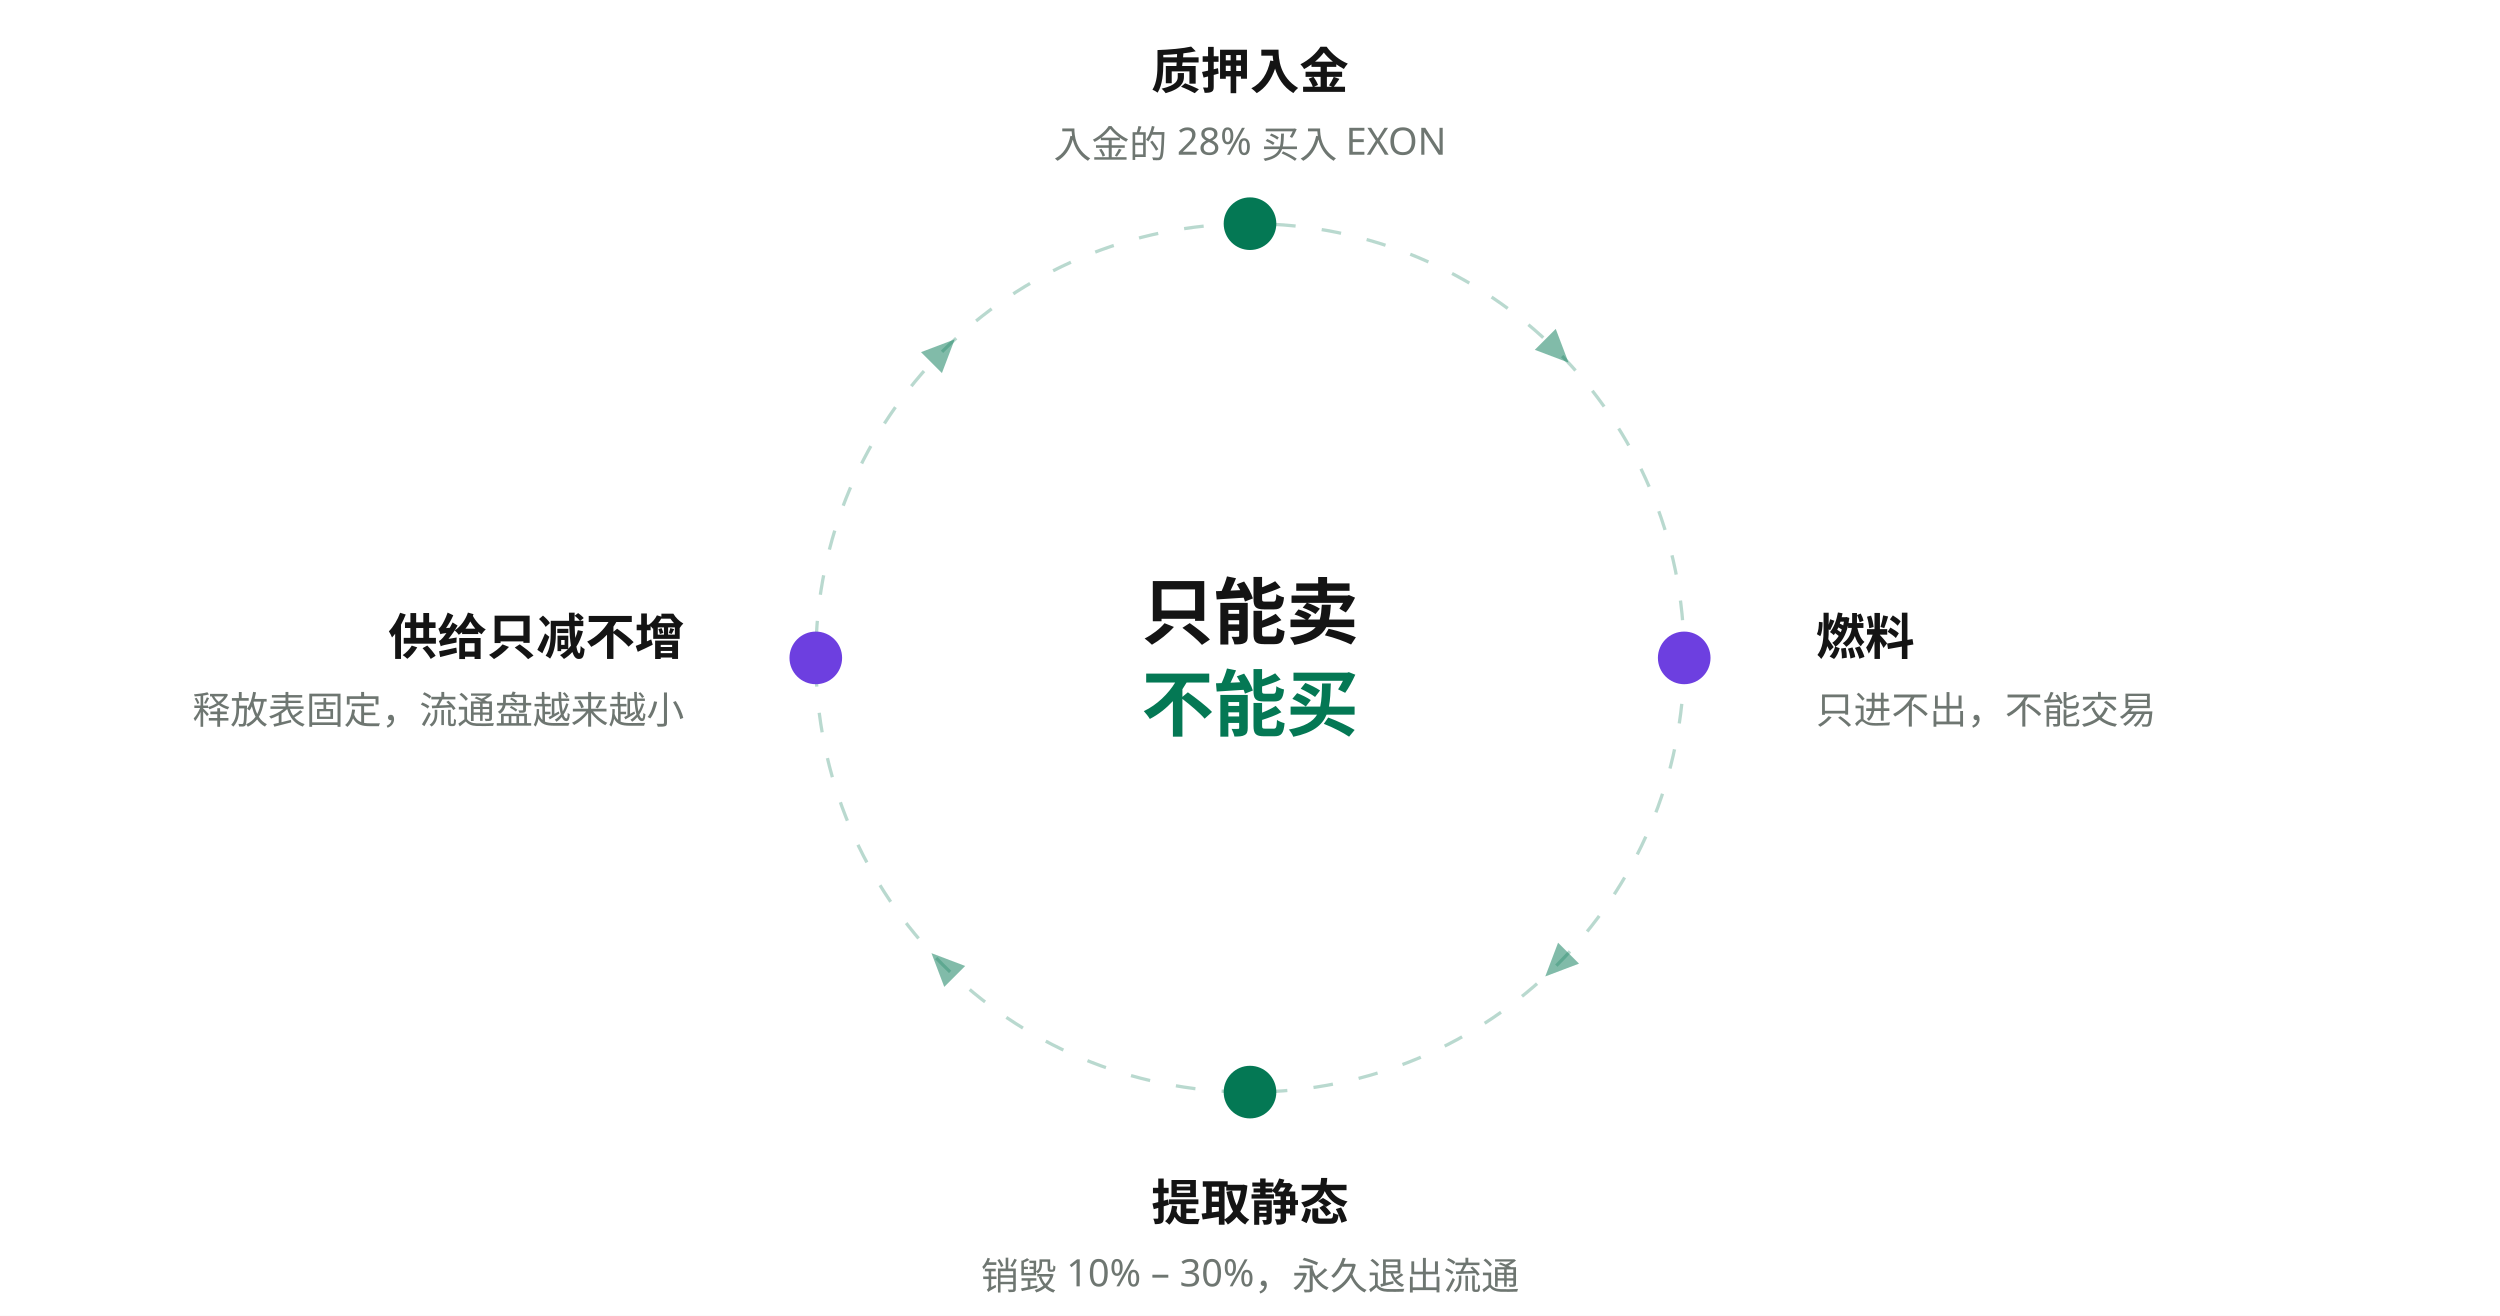
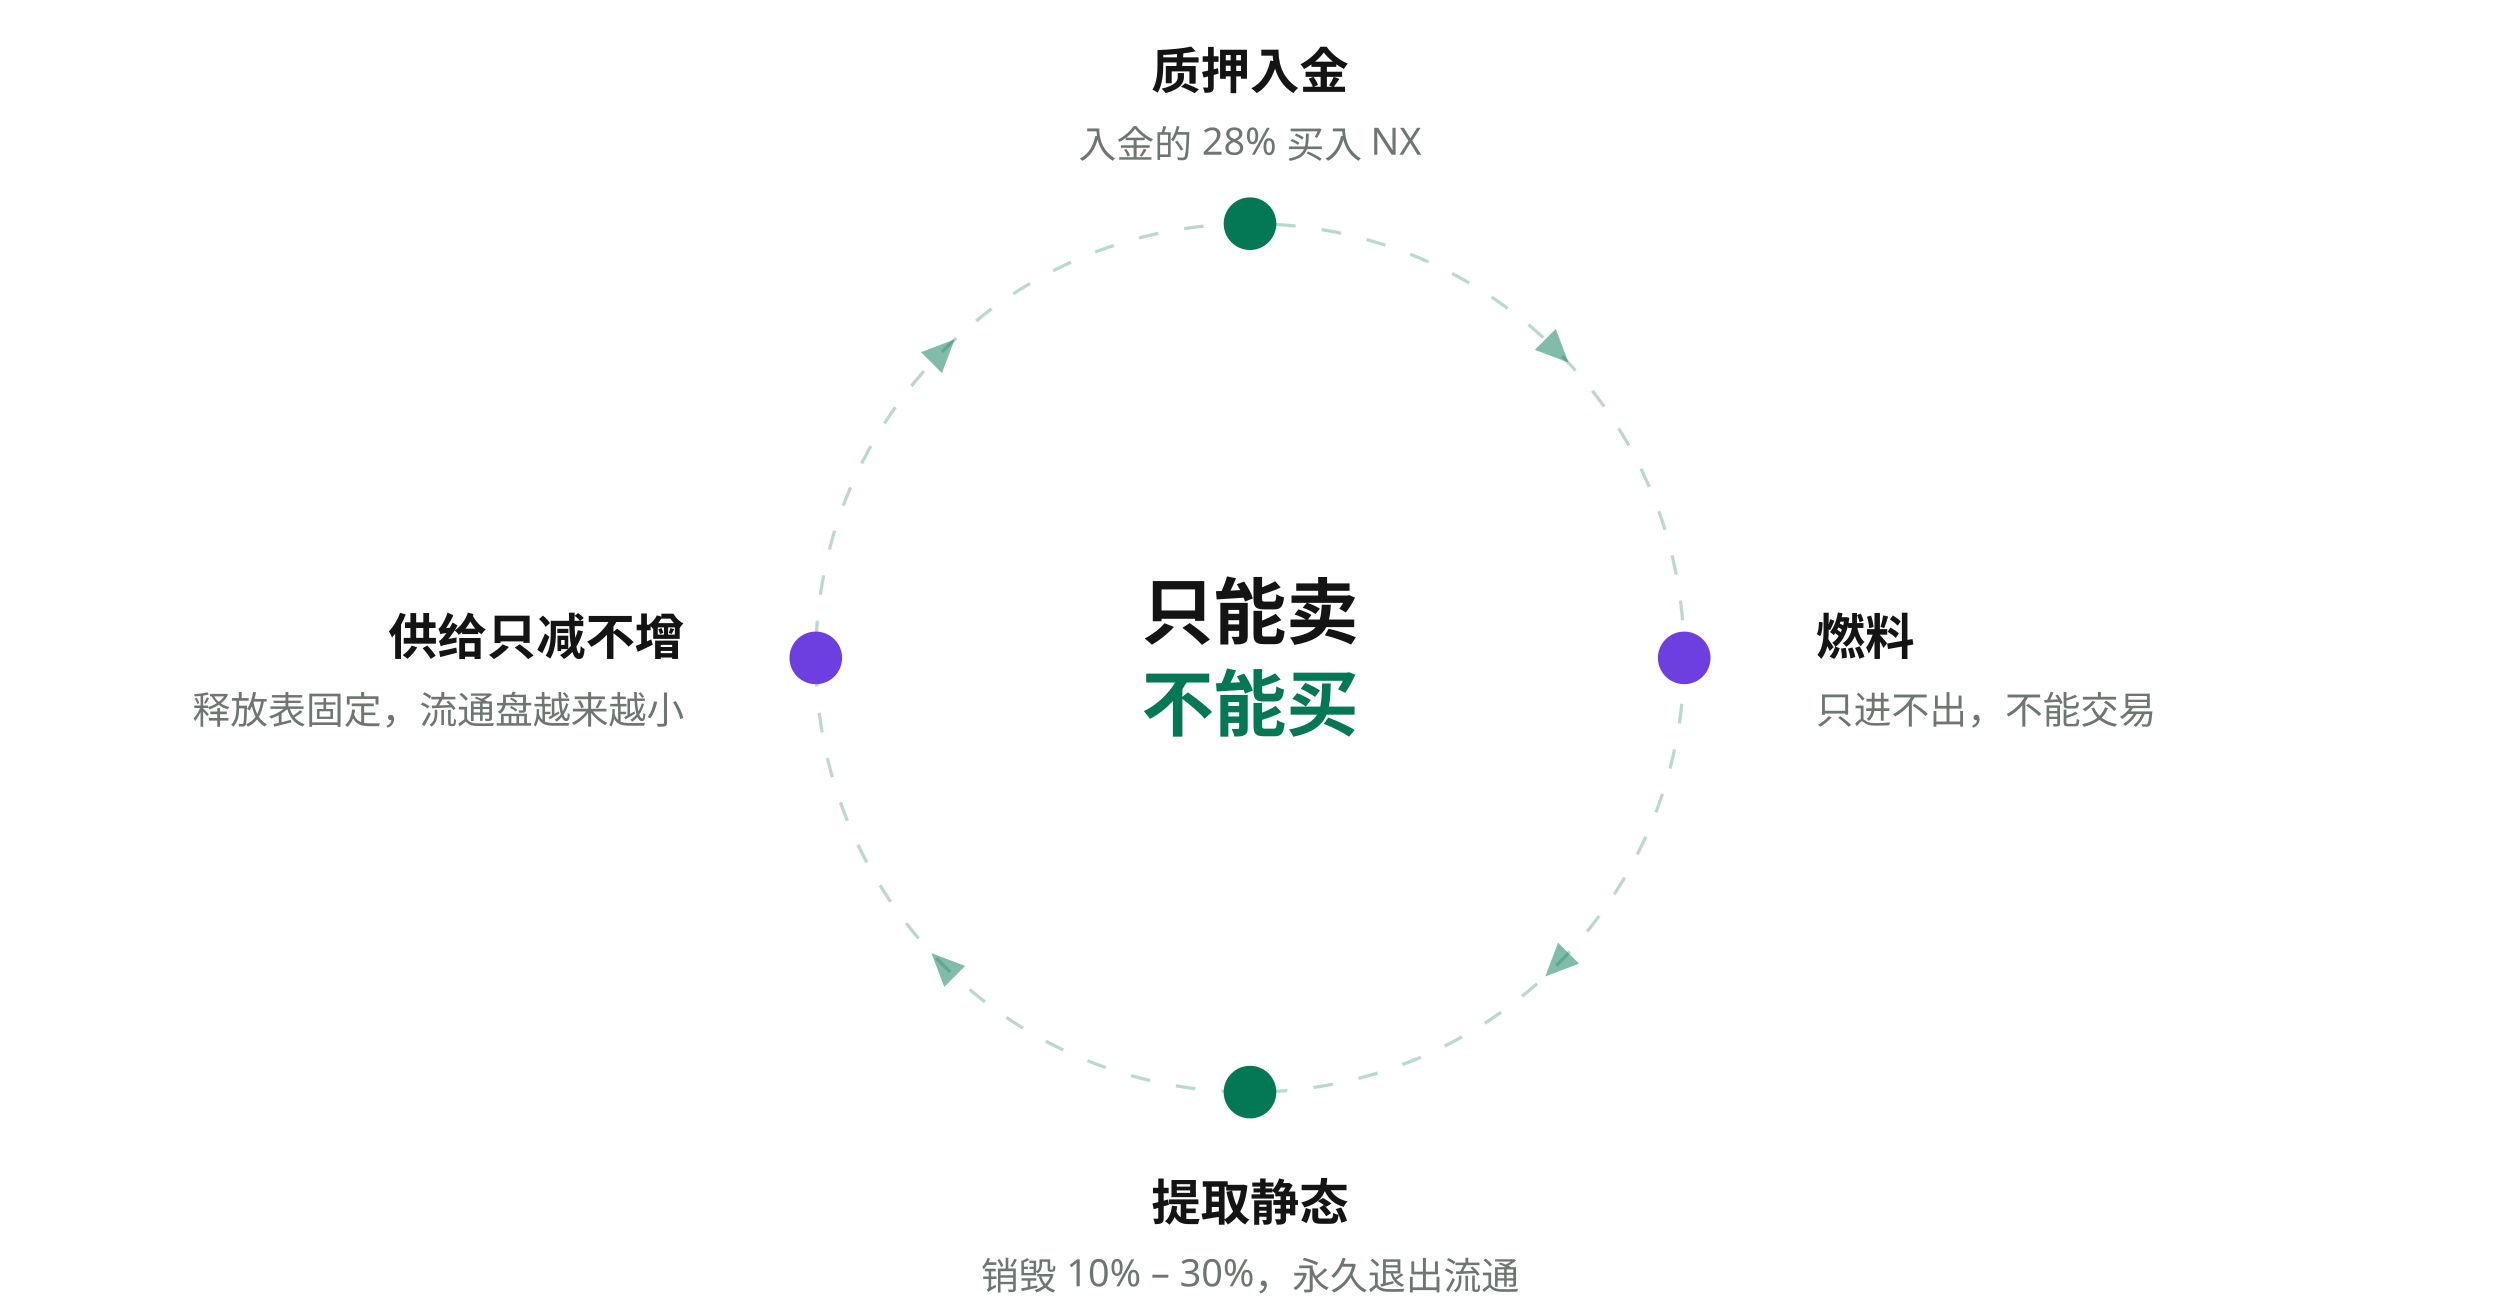
<svg xmlns="http://www.w3.org/2000/svg" viewBox="0 0 760 400" width="760" height="400" style="display:block;background:#FFFFFF">
  <rect width="760" height="400" fill="#FFFFFF" />
  <circle cx="380.0" cy="200" r="132" fill="none" stroke="#047854" stroke-opacity=".28" stroke-dasharray="6 8" />
  <path d="M-5,-4.5 L5,0 L-5,4.5 Z" fill="#047854" fill-opacity=".5" transform="translate(473.3,106.7) rotate(45.0)" />
  <path d="M-5,-4.5 L5,0 L-5,4.5 Z" fill="#047854" fill-opacity=".5" transform="translate(473.3,293.3) rotate(135.0)" />
  <path d="M-5,-4.5 L5,0 L-5,4.5 Z" fill="#047854" fill-opacity=".5" transform="translate(286.7,293.3) rotate(225.0)" />
  <path d="M-5,-4.5 L5,0 L-5,4.5 Z" fill="#047854" fill-opacity=".5" transform="translate(286.7,106.7) rotate(315.0)" />
  <circle cx="380.0" cy="68.0" r="8" fill="#047854" />
  <text x="380.0" y="27.0" font-size="15" fill="#141414" font-family="'PingFang SC','Hiragino Sans GB','Noto Sans SC',sans-serif" text-anchor="middle" font-weight="700" letter-spacing="0">质押入金</text>
-   <text x="380.0" y="48.0" font-size="11.5" fill="#6E7671" font-family="'PingFang SC','Hiragino Sans GB','Noto Sans SC',sans-serif" text-anchor="middle" font-weight="400" letter-spacing="0">入金的 28% 买入 EXON</text>
+   <text x="380.0" y="48.0" font-size="11.5" fill="#6E7671" font-family="'PingFang SC','Hiragino Sans GB','Noto Sans SC',sans-serif" text-anchor="middle" font-weight="400" letter-spacing="0">入金的 28% 买入 NX</text>
  <circle cx="512.0" cy="200.0" r="8" fill="#6D3FE0" />
  <text x="552.0" y="199.0" font-size="15" fill="#141414" font-family="'PingFang SC','Hiragino Sans GB','Noto Sans SC',sans-serif" text-anchor="start" font-weight="700" letter-spacing="0">燃料</text>
  <text x="552.0" y="220.0" font-size="11.5" fill="#6E7671" font-family="'PingFang SC','Hiragino Sans GB','Noto Sans SC',sans-serif" text-anchor="start" font-weight="400" letter-spacing="0">只进不出，不能交易</text>
  <circle cx="380.0" cy="332.0" r="8" fill="#047854" />
  <text x="380.0" y="371.0" font-size="15" fill="#141414" font-family="'PingFang SC','Hiragino Sans GB','Noto Sans SC',sans-serif" text-anchor="middle" font-weight="700" letter-spacing="0">提取静态</text>
  <text x="380.0" y="392.0" font-size="11.5" fill="#6E7671" font-family="'PingFang SC','Hiragino Sans GB','Noto Sans SC',sans-serif" text-anchor="middle" font-weight="400" letter-spacing="0">销毁 10% – 30%，永久退出流通</text>
  <circle cx="248.0" cy="200.0" r="8" fill="#6D3FE0" />
  <text x="208.0" y="199" font-size="15" fill="#141414" font-family="'PingFang SC','Hiragino Sans GB','Noto Sans SC',sans-serif" text-anchor="end" font-weight="700" letter-spacing="0">供给只减不增</text>
  <text x="208.0" y="220" font-size="11.5" fill="#6E7671" font-family="'PingFang SC','Hiragino Sans GB','Noto Sans SC',sans-serif" text-anchor="end" font-weight="400" letter-spacing="0">释放表固定，流通盘越来越小</text>
  <text x="380.0" y="194" font-size="22" fill="#141414" font-family="'PingFang SC','Hiragino Sans GB','Noto Sans SC',sans-serif" text-anchor="middle" font-weight="700" letter-spacing="0">只能卖</text>
  <text x="380.0" y="222" font-size="22" fill="#047854" font-family="'PingFang SC','Hiragino Sans GB','Noto Sans SC',sans-serif" text-anchor="middle" font-weight="700" letter-spacing="0">不能买</text>
</svg>
